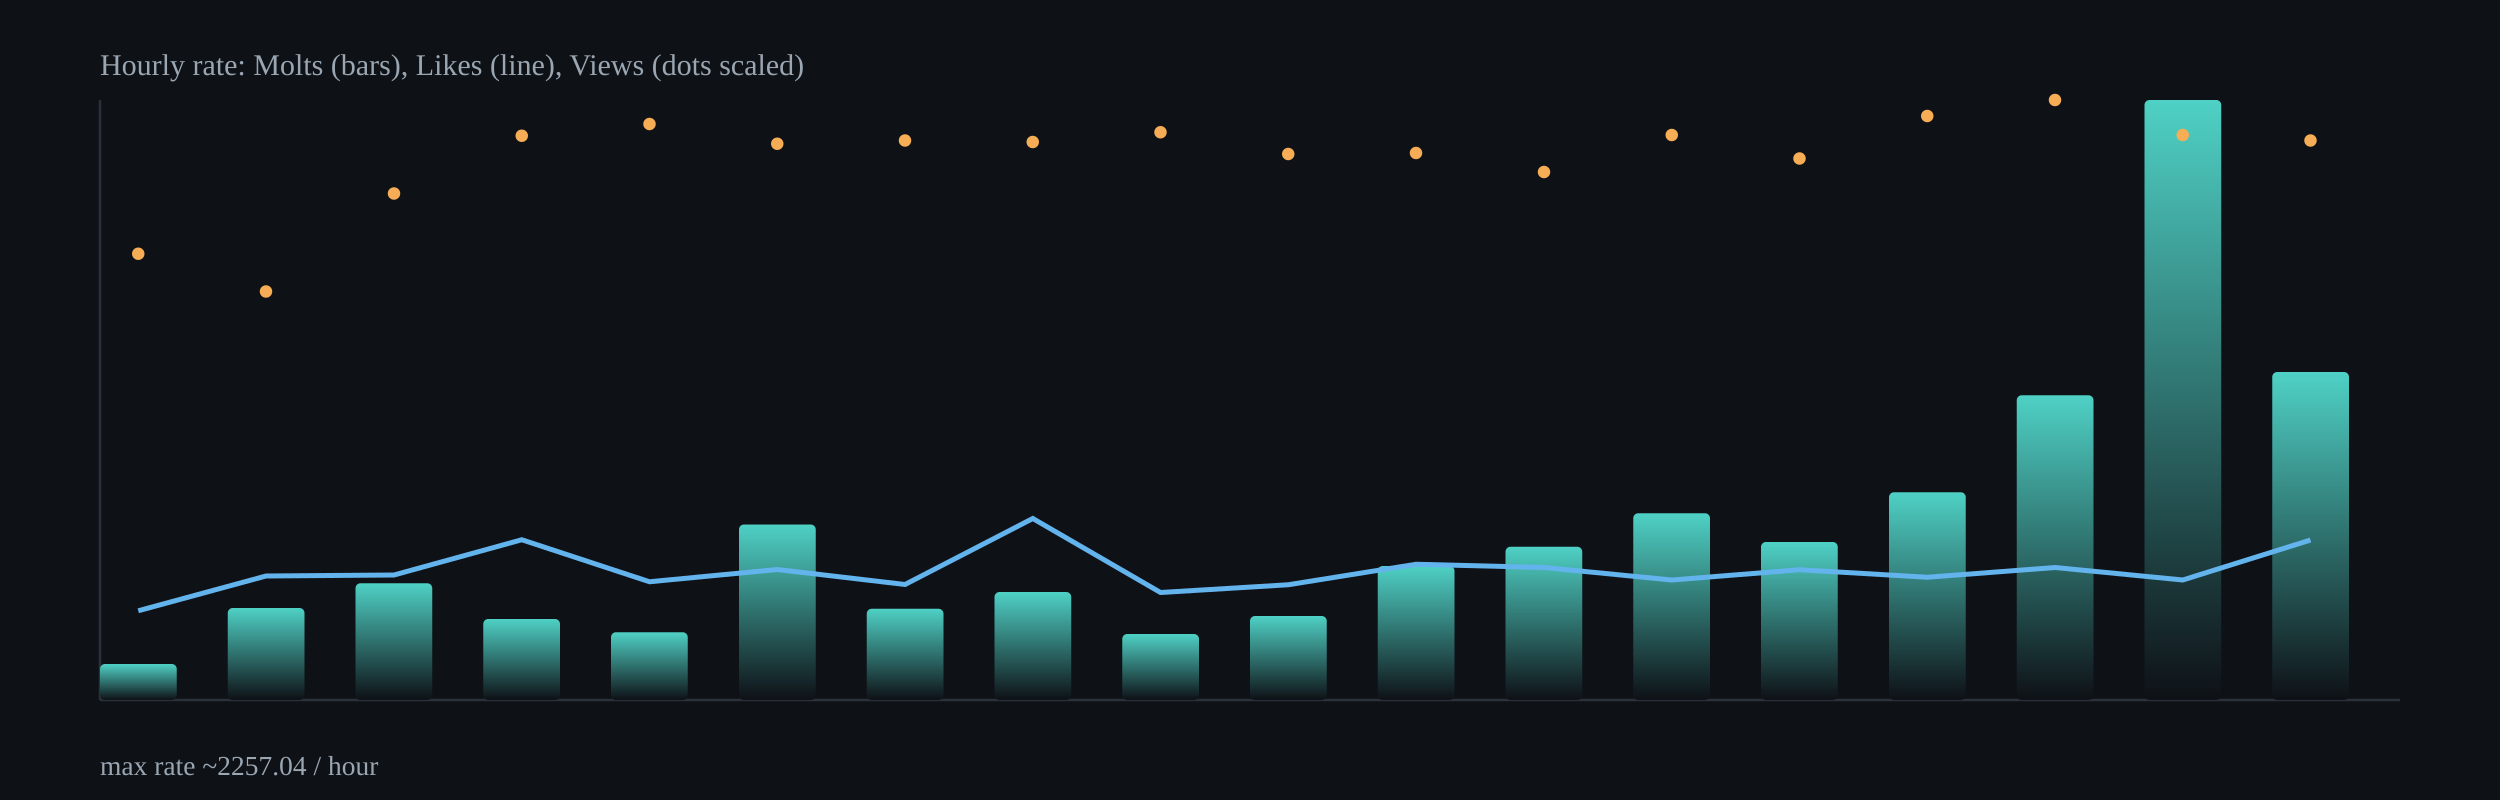
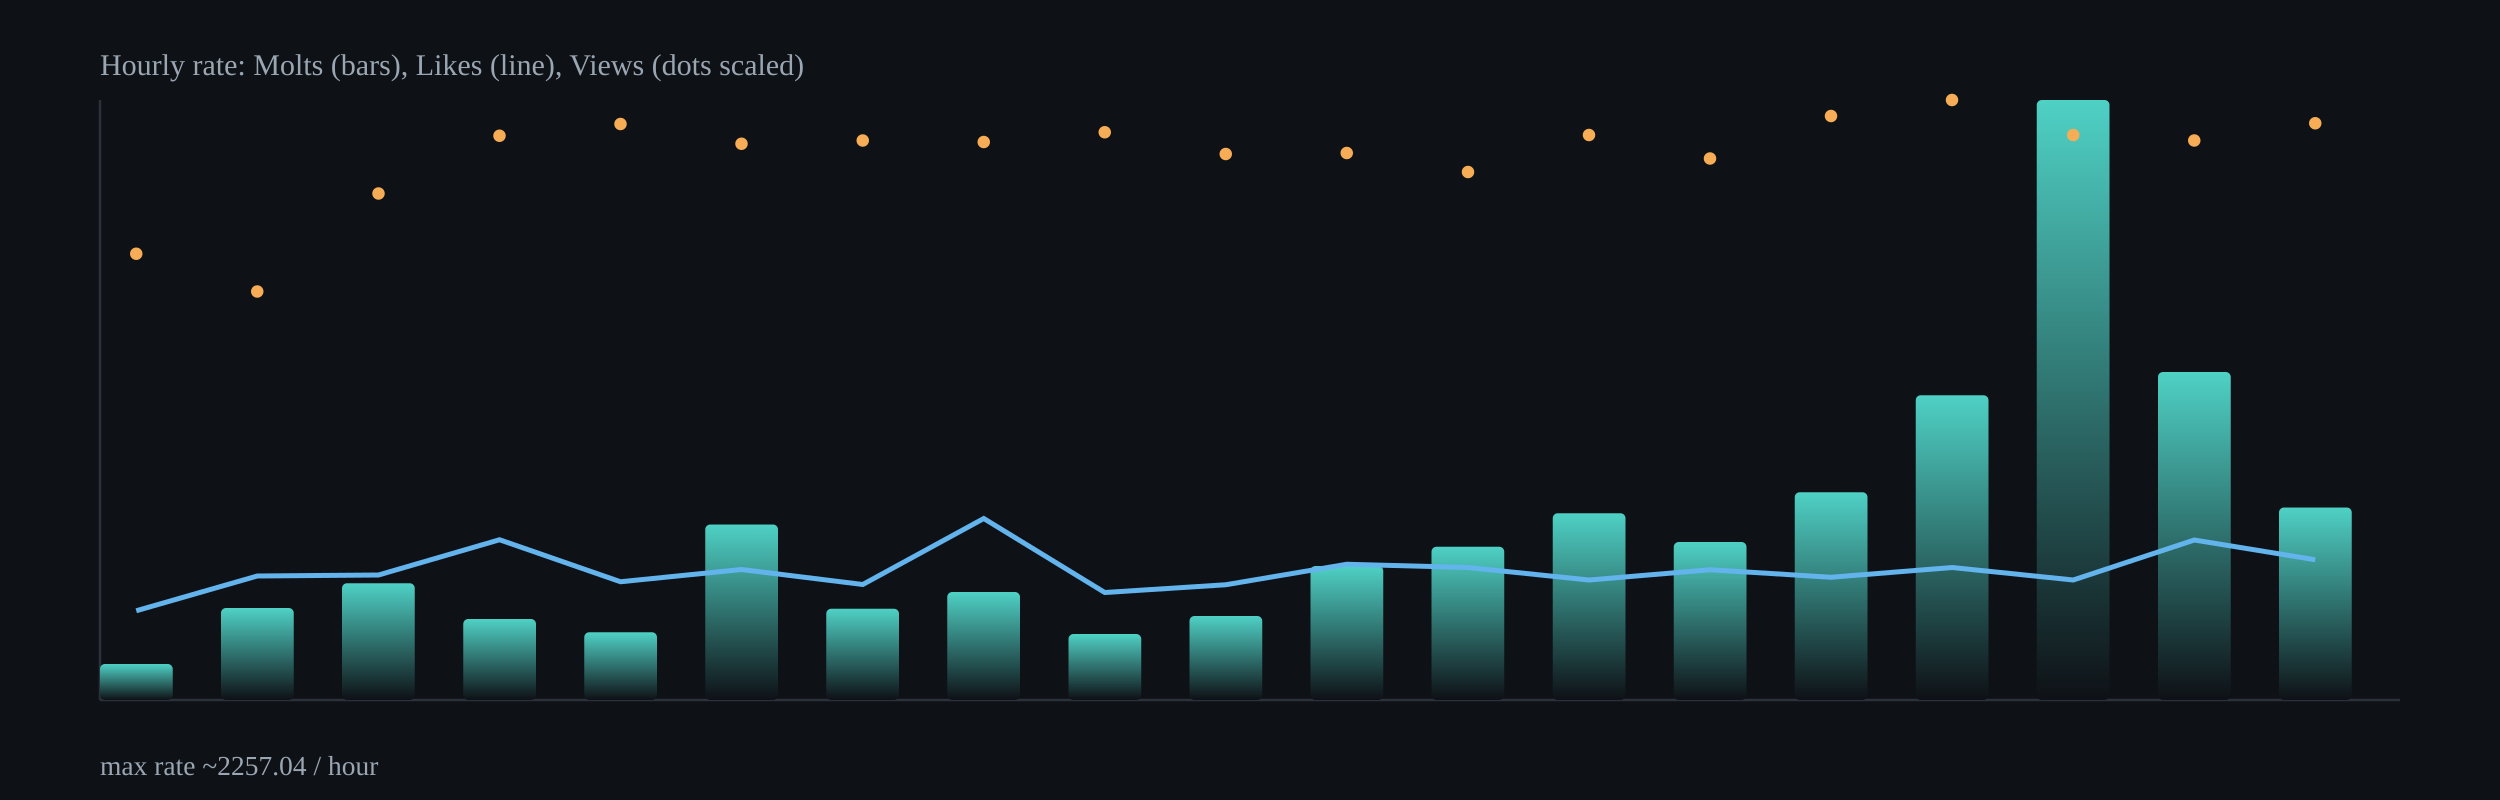
<svg xmlns="http://www.w3.org/2000/svg" width="1000" height="320" viewBox="0 0 1000 320">
  <defs>
    <linearGradient id="barGrad" x1="0" x2="0" y1="0" y2="1">
      <stop offset="0%" stop-color="#4fd1c5" />
      <stop offset="100%" stop-color="#0e1116" />
    </linearGradient>
  </defs>
  <rect x="0" y="0" width="1000" height="320" fill="#0e1116" />
  <g stroke="#2b313b" stroke-width="1">
    <line x1="40" y1="280" x2="960" y2="280" />
    <line x1="40" y1="40" x2="40" y2="280" />
  </g>
-   <rect x="40.0" y="265.6" width="30.7" height="14.4" rx="2" fill="url(#barGrad)" />
-   <rect x="91.1" y="243.2" width="30.7" height="36.8" rx="2" fill="url(#barGrad)" />
-   <rect x="142.2" y="233.3" width="30.7" height="46.7" rx="2" fill="url(#barGrad)" />
-   <rect x="193.3" y="247.6" width="30.7" height="32.4" rx="2" fill="url(#barGrad)" />
-   <rect x="244.4" y="252.9" width="30.7" height="27.1" rx="2" fill="url(#barGrad)" />
-   <rect x="295.6" y="209.8" width="30.7" height="70.2" rx="2" fill="url(#barGrad)" />
-   <rect x="346.7" y="243.5" width="30.7" height="36.5" rx="2" fill="url(#barGrad)" />
-   <rect x="397.8" y="236.8" width="30.7" height="43.2" rx="2" fill="url(#barGrad)" />
-   <rect x="448.9" y="253.6" width="30.7" height="26.4" rx="2" fill="url(#barGrad)" />
-   <rect x="500.0" y="246.4" width="30.7" height="33.6" rx="2" fill="url(#barGrad)" />
-   <rect x="551.1" y="226.4" width="30.7" height="53.6" rx="2" fill="url(#barGrad)" />
-   <rect x="602.2" y="218.7" width="30.7" height="61.3" rx="2" fill="url(#barGrad)" />
-   <rect x="653.3" y="205.3" width="30.7" height="74.7" rx="2" fill="url(#barGrad)" />
-   <rect x="704.4" y="216.8" width="30.7" height="63.2" rx="2" fill="url(#barGrad)" />
-   <rect x="755.6" y="196.9" width="30.7" height="83.1" rx="2" fill="url(#barGrad)" />
-   <rect x="806.7" y="158.1" width="30.7" height="121.9" rx="2" fill="url(#barGrad)" />
-   <rect x="857.8" y="40.0" width="30.7" height="240.0" rx="2" fill="url(#barGrad)" />
-   <rect x="908.9" y="148.8" width="30.7" height="131.2" rx="2" fill="url(#barGrad)" />
-   <polyline fill="none" stroke="#63b3ed" stroke-width="2" points="55.3,244.3 106.4,230.4 157.6,230.0 208.7,215.9 259.8,232.7 310.9,227.8 362.0,233.8 413.1,207.4 464.2,237.0 515.3,233.9 566.4,225.7 617.6,227.0 668.7,232.0 719.8,227.9 770.9,230.9 822.0,227.0 873.1,232.0 924.2,216.0" />
-   <circle cx="55.3" cy="101.5" r="2.5" fill="#f6ad55" />
-   <circle cx="106.4" cy="116.6" r="2.5" fill="#f6ad55" />
-   <circle cx="157.6" cy="77.4" r="2.5" fill="#f6ad55" />
-   <circle cx="208.7" cy="54.3" r="2.5" fill="#f6ad55" />
-   <circle cx="259.8" cy="49.6" r="2.5" fill="#f6ad55" />
-   <circle cx="310.9" cy="57.5" r="2.5" fill="#f6ad55" />
-   <circle cx="362.0" cy="56.2" r="2.5" fill="#f6ad55" />
-   <circle cx="413.1" cy="56.8" r="2.5" fill="#f6ad55" />
-   <circle cx="464.2" cy="52.9" r="2.5" fill="#f6ad55" />
-   <circle cx="515.3" cy="61.6" r="2.5" fill="#f6ad55" />
-   <circle cx="566.4" cy="61.2" r="2.5" fill="#f6ad55" />
-   <circle cx="617.6" cy="68.8" r="2.5" fill="#f6ad55" />
-   <circle cx="668.7" cy="54.0" r="2.5" fill="#f6ad55" />
-   <circle cx="719.8" cy="63.4" r="2.5" fill="#f6ad55" />
-   <circle cx="770.9" cy="46.4" r="2.5" fill="#f6ad55" />
-   <circle cx="822.0" cy="40.0" r="2.5" fill="#f6ad55" />
-   <circle cx="873.1" cy="54.0" r="2.5" fill="#f6ad55" />
-   <circle cx="924.2" cy="56.2" r="2.5" fill="#f6ad55" />
+   <rect x="40.0" y="265.6" width="29.1" height="14.4" rx="2" fill="url(#barGrad)" />
+   <rect x="88.4" y="243.2" width="29.1" height="36.8" rx="2" fill="url(#barGrad)" />
+   <rect x="136.8" y="233.3" width="29.1" height="46.7" rx="2" fill="url(#barGrad)" />
+   <rect x="185.3" y="247.6" width="29.1" height="32.4" rx="2" fill="url(#barGrad)" />
+   <rect x="233.7" y="252.9" width="29.1" height="27.1" rx="2" fill="url(#barGrad)" />
+   <rect x="282.1" y="209.8" width="29.1" height="70.2" rx="2" fill="url(#barGrad)" />
+   <rect x="330.5" y="243.5" width="29.1" height="36.5" rx="2" fill="url(#barGrad)" />
+   <rect x="378.9" y="236.8" width="29.1" height="43.2" rx="2" fill="url(#barGrad)" />
+   <rect x="427.4" y="253.6" width="29.1" height="26.4" rx="2" fill="url(#barGrad)" />
+   <rect x="475.8" y="246.4" width="29.1" height="33.6" rx="2" fill="url(#barGrad)" />
+   <rect x="524.2" y="226.4" width="29.1" height="53.6" rx="2" fill="url(#barGrad)" />
+   <rect x="572.6" y="218.7" width="29.1" height="61.3" rx="2" fill="url(#barGrad)" />
+   <rect x="621.1" y="205.3" width="29.1" height="74.7" rx="2" fill="url(#barGrad)" />
+   <rect x="669.5" y="216.8" width="29.1" height="63.2" rx="2" fill="url(#barGrad)" />
+   <rect x="717.9" y="196.9" width="29.1" height="83.1" rx="2" fill="url(#barGrad)" />
+   <rect x="766.3" y="158.1" width="29.1" height="121.9" rx="2" fill="url(#barGrad)" />
+   <rect x="814.7" y="40.0" width="29.1" height="240.0" rx="2" fill="url(#barGrad)" />
+   <rect x="863.2" y="148.8" width="29.1" height="131.2" rx="2" fill="url(#barGrad)" />
+   <rect x="911.6" y="203.0" width="29.1" height="77.0" rx="2" fill="url(#barGrad)" />
+   <polyline fill="none" stroke="#63b3ed" stroke-width="2" points="54.5,244.3 102.9,230.4 151.4,230.0 199.8,215.9 248.2,232.7 296.6,227.8 345.1,233.8 393.5,207.4 441.9,237.0 490.3,233.9 538.7,225.7 587.2,227.0 635.6,232.0 684.0,227.9 732.4,230.9 780.8,227.0 829.3,232.0 877.7,216.0 926.1,223.9" />
+   <circle cx="54.5" cy="101.5" r="2.5" fill="#f6ad55" />
+   <circle cx="102.9" cy="116.6" r="2.5" fill="#f6ad55" />
+   <circle cx="151.4" cy="77.4" r="2.5" fill="#f6ad55" />
+   <circle cx="199.8" cy="54.3" r="2.5" fill="#f6ad55" />
+   <circle cx="248.2" cy="49.6" r="2.5" fill="#f6ad55" />
+   <circle cx="296.6" cy="57.5" r="2.5" fill="#f6ad55" />
+   <circle cx="345.1" cy="56.2" r="2.5" fill="#f6ad55" />
+   <circle cx="393.5" cy="56.8" r="2.5" fill="#f6ad55" />
+   <circle cx="441.9" cy="52.9" r="2.5" fill="#f6ad55" />
+   <circle cx="490.3" cy="61.6" r="2.5" fill="#f6ad55" />
+   <circle cx="538.7" cy="61.2" r="2.5" fill="#f6ad55" />
+   <circle cx="587.2" cy="68.8" r="2.5" fill="#f6ad55" />
+   <circle cx="635.6" cy="54.0" r="2.5" fill="#f6ad55" />
+   <circle cx="684.0" cy="63.4" r="2.5" fill="#f6ad55" />
+   <circle cx="732.4" cy="46.4" r="2.5" fill="#f6ad55" />
+   <circle cx="780.8" cy="40.0" r="2.5" fill="#f6ad55" />
+   <circle cx="829.3" cy="54.0" r="2.5" fill="#f6ad55" />
+   <circle cx="877.7" cy="56.2" r="2.5" fill="#f6ad55" />
+   <circle cx="926.1" cy="49.3" r="2.5" fill="#f6ad55" />
  <text x="40" y="30" fill="#9aa6b2" font-size="12">Hourly rate: Molts (bars), Likes (line), Views (dots scaled)</text>
  <text x="40" y="310" fill="#9aa6b2" font-size="11">max rate ~2257.04 / hour</text>
</svg>
